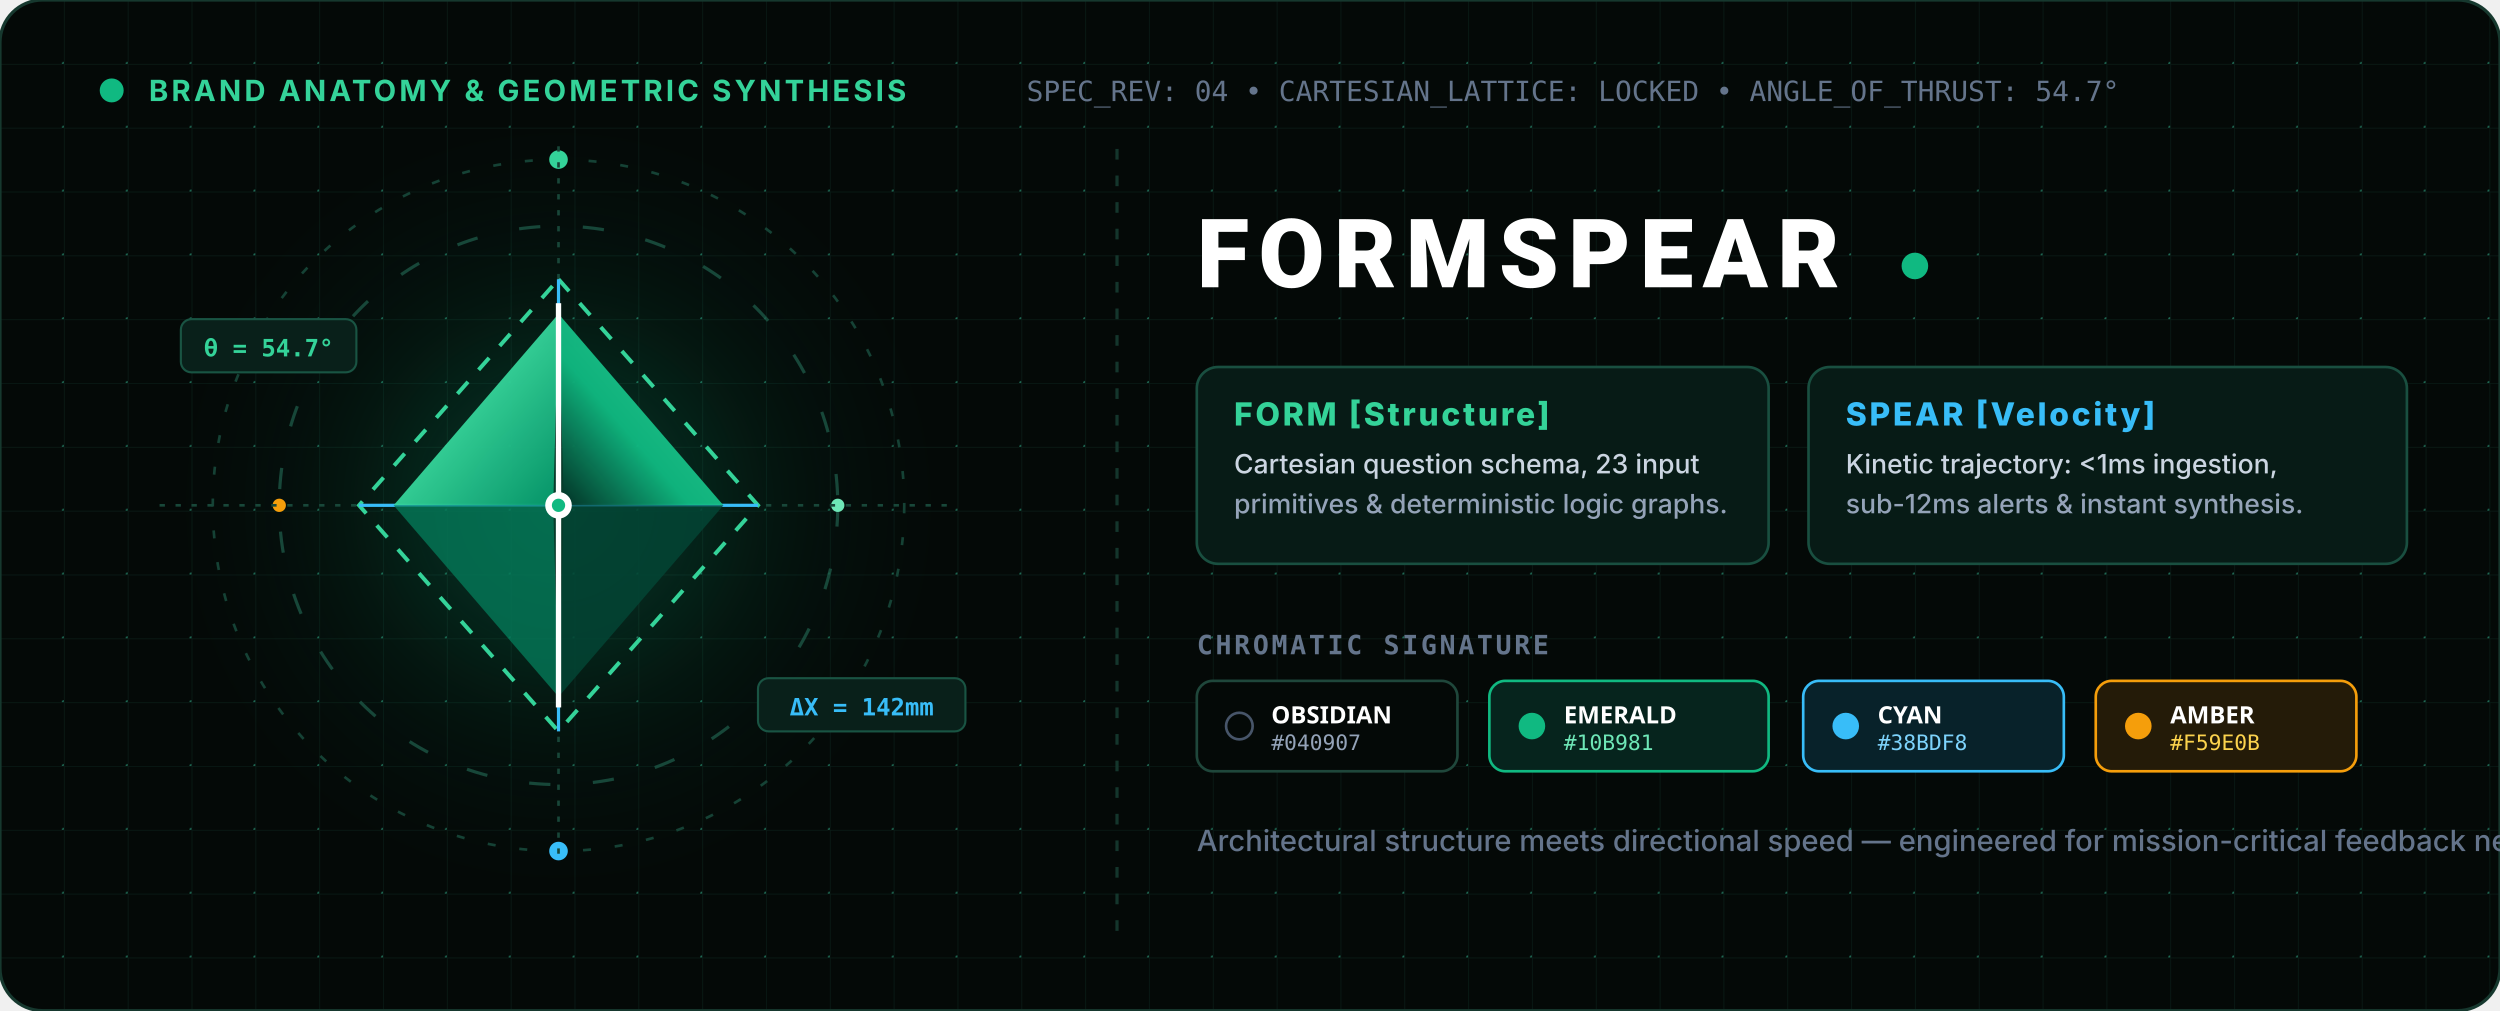
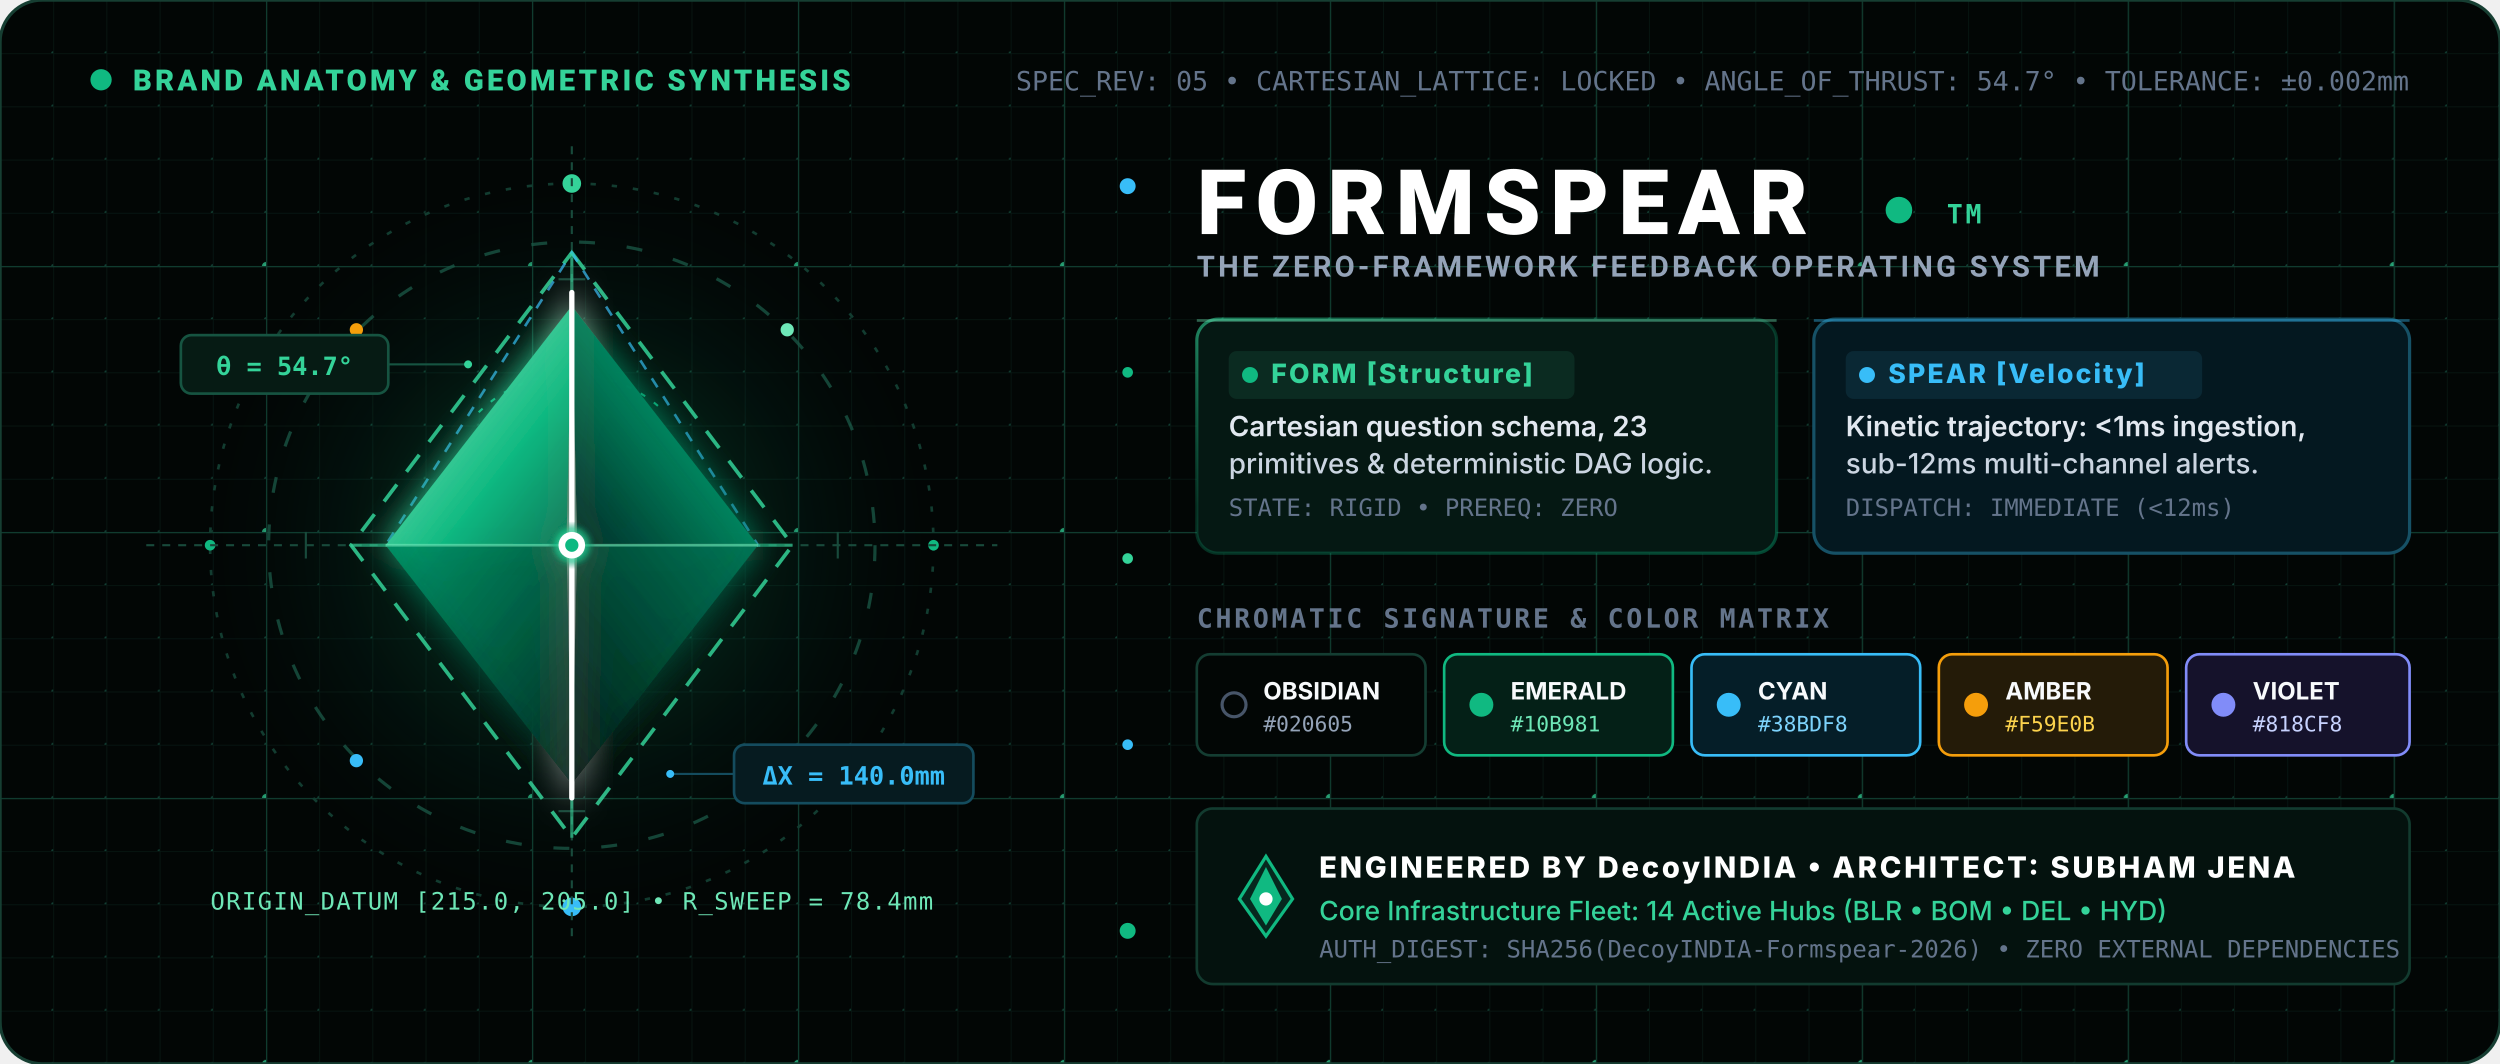
- <svg xmlns="http://www.w3.org/2000/svg" viewBox="0 0 940 380" width="100%" height="100%" fill="none">
+ <svg xmlns="http://www.w3.org/2000/svg" viewBox="0 0 940 400" width="100%" height="100%" fill="none">
  <defs>
-     <radialGradient id="mark-aura" cx="50%" cy="50%" r="55%">
-       <stop offset="0%" stop-color="#10B981" stop-opacity="0.32" />
-       <stop offset="50%" stop-color="#059669" stop-opacity="0.1" />
-       <stop offset="100%" stop-color="#040907" stop-opacity="0" />
+     <radialGradient id="bi-mark-aura" cx="50%" cy="50%" r="55%">
+       <stop offset="0%" stop-color="#10B981" stop-opacity="0.35" />
+       <stop offset="45%" stop-color="#059669" stop-opacity="0.12" />
+       <stop offset="85%" stop-color="#040907" stop-opacity="0.02" />
+       <stop offset="100%" stop-color="#020605" stop-opacity="0" />
    </radialGradient>
-     <linearGradient id="facet-grad-a" x1="0%" y1="0%" x2="100%" y2="100%">
-       <stop offset="0%" stop-color="#A7F3D0" />
-       <stop offset="50%" stop-color="#34D399" />
-       <stop offset="100%" stop-color="#059669" />
-     </linearGradient>
-     <linearGradient id="facet-grad-b" x1="100%" y1="0%" x2="0%" y2="100%">
+     <radialGradient id="bi-core-beacon" cx="50%" cy="50%" r="50%">
+       <stop offset="0%" stop-color="#FFFFFF" />
+       <stop offset="30%" stop-color="#6EE7B7" />
+       <stop offset="70%" stop-color="#10B981" stop-opacity="0.6" />
+       <stop offset="100%" stop-color="#047857" stop-opacity="0" />
+     </radialGradient>
+     <linearGradient id="bi-facet-left" x1="0%" y1="0%" x2="100%" y2="100%">
+       <stop offset="0%" stop-color="#D1FAE5" />
+       <stop offset="25%" stop-color="#6EE7B7" />
+       <stop offset="65%" stop-color="#10B981" />
+       <stop offset="100%" stop-color="#047857" />
+     </linearGradient>
+     <linearGradient id="bi-facet-right" x1="100%" y1="0%" x2="0%" y2="100%">
      <stop offset="0%" stop-color="#34D399" />
-       <stop offset="60%" stop-color="#10B981" />
+       <stop offset="40%" stop-color="#059669" />
+       <stop offset="80%" stop-color="#064E3B" />
      <stop offset="100%" stop-color="#022C22" />
    </linearGradient>
-     <linearGradient id="blueprint-line" x1="0%" y1="0%" x2="100%" y2="0%">
-       <stop offset="0%" stop-color="#10B981" stop-opacity="0.1" />
-       <stop offset="50%" stop-color="#38BDF8" stop-opacity="0.8" />
-       <stop offset="100%" stop-color="#10B981" stop-opacity="0.1" />
-     </linearGradient>
-     <pattern id="diag-blueprint-grid" width="24" height="24" patternUnits="userSpaceOnUse">
-       <path d="M 24 0 L 0 0 0 24" fill="none" stroke="#0E2D24" stroke-width="0.6" stroke-opacity="0.5" />
-       <circle cx="24" cy="24" r="0.8" fill="#1C5E4B" />
+     <linearGradient id="bi-facet-base-left" x1="0%" y1="0%" x2="100%" y2="100%">
+       <stop offset="0%" stop-color="#059669" />
+       <stop offset="100%" stop-color="#022C22" />
+     </linearGradient>
+     <linearGradient id="bi-facet-base-right" x1="100%" y1="0%" x2="0%" y2="100%">
+       <stop offset="0%" stop-color="#047857" />
+       <stop offset="100%" stop-color="#011B14" />
+     </linearGradient>
+     <linearGradient id="bi-glass-rim" x1="0%" y1="0%" x2="100%" y2="100%">
+       <stop offset="0%" stop-color="#34D399" stop-opacity="0.6" />
+       <stop offset="40%" stop-color="#10B981" stop-opacity="0.2" />
+       <stop offset="100%" stop-color="#059669" stop-opacity="0.45" />
+     </linearGradient>
+     <linearGradient id="bi-spear-sheen" x1="0%" y1="0%" x2="100%" y2="0%">
+       <stop offset="0%" stop-color="#10B981" stop-opacity="0" />
+       <stop offset="50%" stop-color="#FFFFFF" stop-opacity="0.9" />
+       <stop offset="100%" stop-color="#10B981" stop-opacity="0" />
+     </linearGradient>
+     <linearGradient id="bi-laser-divider" x1="0%" y1="0%" x2="0%" y2="100%">
+       <stop offset="0%" stop-color="#10B981" stop-opacity="0.05" />
+       <stop offset="25%" stop-color="#34D399" stop-opacity="0.75" />
+       <stop offset="50%" stop-color="#38BDF8" stop-opacity="0.95" />
+       <stop offset="75%" stop-color="#10B981" stop-opacity="0.75" />
+       <stop offset="100%" stop-color="#059669" stop-opacity="0.05" />
+     </linearGradient>
+     <pattern id="bi-blueprint-subgrid" width="20" height="20" patternUnits="userSpaceOnUse">
+       <path d="M 20 0 L 0 0 0 20" fill="none" stroke="#0E2D24" stroke-width="0.5" stroke-opacity="0.5" />
+       <circle cx="20" cy="20" r="0.75" fill="#1C5E4B" fill-opacity="0.6" />
    </pattern>
+     <pattern id="bi-blueprint-majorgrid" width="100" height="100" patternUnits="userSpaceOnUse">
+       <rect width="100" height="100" fill="url(#bi-blueprint-subgrid)" />
+       <path d="M 100 0 L 0 0 0 100" fill="none" stroke="#164D3D" stroke-width="1" stroke-opacity="0.7" />
+       <circle cx="100" cy="100" r="1.5" fill="#34D399" fill-opacity="0.7" />
+     </pattern>
+     <filter id="bi-emblem-glow" x="-40%" y="-40%" width="180%" height="180%">
+       <feGaussianBlur stdDeviation="6" result="blur" />
+       <feMerge>
+         <feMergeNode in="blur" />
+         <feMergeNode in="SourceGraphic" />
+       </feMerge>
+     </filter>
+     <filter id="bi-laser-glow" x="-30%" y="-30%" width="160%" height="160%">
+       <feGaussianBlur stdDeviation="3" result="glow" />
+       <feMerge>
+         <feMergeNode in="glow" />
+         <feMergeNode in="SourceGraphic" />
+       </feMerge>
+     </filter>
    <style>
-       @keyframes stroke-blueprint {
-         0% { stroke-dashoffset: 560; opacity: 0.15; }
-         45% { stroke-dashoffset: 0; opacity: 1; }
-         90%, 100% { stroke-dashoffset: 0; opacity: 0.8; }
-       }
-       @keyframes compass-rotate-cw {
+       @keyframes bi-blueprint-draft {
+         0% { stroke-dashoffset: 720; opacity: 0.2; }
+         40% { stroke-dashoffset: 0; opacity: 1; }
+         85%, 100% { stroke-dashoffset: 0; opacity: 0.85; }
+       }
+       @keyframes bi-compass-spin-cw {
        0% { transform: rotate(0deg); }
        100% { transform: rotate(360deg); }
      }
-       @keyframes compass-rotate-ccw {
+       @keyframes bi-compass-spin-ccw {
        0% { transform: rotate(360deg); }
        100% { transform: rotate(0deg); }
      }
-       @keyframes emblem-breathe {
-         0%, 100% { transform: scale(1); filter: drop-shadow(0 0 14px rgba(16, 185, 129, 0.4)); }
-         50% { transform: scale(1.03); filter: drop-shadow(0 0 28px rgba(52, 211, 153, 0.8)); }
-       }
-       @keyframes measurement-flash {
-         0%, 100% { opacity: 0.4; }
+       @keyframes bi-emblem-breathe {
+         0%, 100% { transform: translateY(0px) scale(1); filter: drop-shadow(0 0 14px rgba(16, 185, 129, 0.4)); }
+         50% { transform: translateY(-3px) scale(1.028); filter: drop-shadow(0 0 28px rgba(52, 211, 153, 0.85)); }
+       }
+       @keyframes bi-beacon-pulse {
+         0%, 100% { opacity: 0.4; transform: scale(0.9); }
+         50% { opacity: 1; transform: scale(1.25); }
+       }
+       @keyframes bi-caliper-flash {
+         0%, 100% { opacity: 0.55; }
        50% { opacity: 1; }
      }
-       @keyframes cursor-beacon {
-         0%, 100% { opacity: 0.2; }
-         50% { opacity: 1; }
+       @keyframes bi-text-sheen {
+         0% { transform: translateX(-180px); }
+         100% { transform: translateX(360px); }
      }

-       .blueprint-draw {
-         stroke-dasharray: 560;
-         animation: stroke-blueprint 5s cubic-bezier(0.4, 0, 0.2, 1) infinite;
-       }
-       .compass-cw {
-         transform-origin: 210px 190px;
-         animation: compass-rotate-cw 18s linear infinite;
-       }
-       .compass-ccw {
-         transform-origin: 210px 190px;
-         animation: compass-rotate-ccw 14s linear infinite;
-       }
-       .spear-emblem-core {
-         transform-origin: 210px 190px;
-         animation: emblem-breathe 4s ease-in-out infinite;
-       }
-       .dim-callout {
-         animation: measurement-flash 3s ease-in-out infinite;
-       }
-       .pulse-dot {
-         animation: cursor-beacon 1.6s ease-in-out infinite;
+       .bi-draft-line {
+         stroke-dasharray: 720;
+         animation: bi-blueprint-draft 6s cubic-bezier(0.25, 1, 0.5, 1) infinite;
+       }
+       .bi-caliper-cw {
+         transform-origin: 215px 205px;
+         animation: bi-compass-spin-cw 24s linear infinite;
+       }
+       .bi-caliper-ccw {
+         transform-origin: 215px 205px;
+         animation: bi-compass-spin-ccw 18s linear infinite;
+       }
+       .bi-emblem-core {
+         transform-origin: 215px 205px;
+         animation: bi-emblem-breathe 4.5s ease-in-out infinite;
+       }
+       .bi-beacon {
+         transform-origin: 215px 205px;
+         animation: bi-beacon-pulse 2s ease-in-out infinite;
+       }
+       .bi-callout {
+         animation: bi-caliper-flash 3.5s ease-in-out infinite;
      }

      @media (prefers-reduced-motion: reduce) {
-         .blueprint-draw, .compass-cw, .compass-ccw, .spear-emblem-core, .dim-callout, .pulse-dot {
+         .bi-draft-line, .bi-caliper-cw, .bi-caliper-ccw, .bi-emblem-core, .bi-beacon, .bi-callout {
          animation: none !important;
        }
      }
    </style>
  </defs>
-   <rect width="940" height="380" rx="16" fill="#040907" />
-   <rect width="940" height="380" rx="16" fill="url(#diag-blueprint-grid)" />
-   <rect width="940" height="380" rx="16" stroke="#16382E" stroke-width="1.2" />
-   <g transform="translate(36, 28)">
-     <circle cx="6" cy="6" r="4.5" fill="#10B981" class="pulse-dot" />
-     <text x="20" y="10" font-family="-apple-system, BlinkMacSystemFont, sans-serif" font-size="11" font-weight="700" fill="#34D399" letter-spacing="1.2">BRAND ANATOMY &amp; GEOMETRIC SYNTHESIS</text>
-     <text x="350" y="10" font-family="ui-monospace, monospace" font-size="10.5" fill="#64748B">SPEC_REV: 04 • CARTESIAN_LATTICE: LOCKED • ANGLE_OF_THRUST: 54.7°</text>
-   </g>
-   <line x1="420" y1="56" x2="420" y2="350" stroke="#14362C" stroke-width="1.2" stroke-dasharray="4, 6" />
-   <circle cx="210" cy="190" r="140" fill="url(#mark-aura)" />
-   <g class="compass-cw">
-     <circle cx="210" cy="190" r="130" stroke="#154235" stroke-width="1" stroke-dasharray="3, 9" />
-     <circle cx="210" cy="60" r="3.5" fill="#34D399" />
-     <circle cx="210" cy="320" r="3.5" fill="#38BDF8" />
-   </g>
-   <g class="compass-ccw">
-     <circle cx="210" cy="190" r="105" stroke="#1D5A48" stroke-width="1.2" stroke-dasharray="8, 16" opacity="0.75" />
-     <circle cx="105" cy="190" r="2.5" fill="#F59E0B" />
-     <circle cx="315" cy="190" r="2.5" fill="#6EE7B7" />
-   </g>
-   <line x1="60" y1="190" x2="360" y2="190" stroke="#184739" stroke-width="1" stroke-dasharray="2, 4" />
-   <line x1="210" y1="55" x2="210" y2="325" stroke="#184739" stroke-width="1" stroke-dasharray="2, 4" />
-   <g class="blueprint-draw">
-     <polygon points="210,105 285,190 210,275 135,190" fill="none" stroke="#34D399" stroke-width="1.5" stroke-dasharray="6, 6" />
-     <line x1="135" y1="190" x2="285" y2="190" stroke="#38BDF8" stroke-width="1.2" />
-     <line x1="210" y1="105" x2="210" y2="275" stroke="#38BDF8" stroke-width="1.2" />
-   </g>
-   <g class="spear-emblem-core">
-     <polygon points="210,118 208,190 148,190" fill="url(#facet-grad-a)" opacity="0.95" />
-     <polygon points="210,262 208,190 148,190" fill="#047857" opacity="0.8" />
-     <polygon points="210,118 212,190 272,190" fill="url(#facet-grad-b)" opacity="0.95" />
-     <polygon points="210,262 212,190 272,190" fill="#024434" opacity="0.85" />
-     <line x1="210" y1="114" x2="210" y2="266" stroke="#FFFFFF" stroke-width="2" />
-     <circle cx="210" cy="190" r="5" fill="#FFFFFF" />
-     <circle cx="210" cy="190" r="2.5" fill="#10B981" />
-   </g>
-   <g class="dim-callout" transform="translate(68, 120)">
-     <rect width="66" height="20" rx="4" fill="#09201A" stroke="#195443" stroke-width="0.8" />
-     <text x="33" y="14" text-anchor="middle" font-family="ui-monospace, monospace" font-size="9" font-weight="600" fill="#34D399">θ = 54.7°</text>
-   </g>
-   <g class="dim-callout" transform="translate(285, 255)">
-     <rect width="78" height="20" rx="4" fill="#09201A" stroke="#195443" stroke-width="0.8" />
-     <text x="39" y="14" text-anchor="middle" font-family="ui-monospace, monospace" font-size="9" font-weight="600" fill="#38BDF8">ΔX = 142mm</text>
-   </g>
-   <g transform="translate(450, 70)">
-     <text x="0" y="38" font-family="-apple-system, BlinkMacSystemFont, 'Segoe UI', Roboto, sans-serif" font-size="36" font-weight="900" fill="#FFFFFF" letter-spacing="3.5">
-       FORMSPEAR
-     </text>
-     <circle cx="270" cy="30" r="5" fill="#10B981" class="pulse-dot" />
+   <rect width="940" height="400" rx="16" fill="#020605" />
+   <rect width="940" height="400" rx="16" fill="url(#bi-blueprint-majorgrid)" />
+   <rect width="940" height="400" rx="16" stroke="#163E32" stroke-width="1.2" />
+   <g transform="translate(32, 24)">
+     <circle cx="6" cy="6" r="4" fill="#10B981" class="bi-beacon" />
+     <text x="18" y="10" font-family="-apple-system, BlinkMacSystemFont, 'Segoe UI', Roboto, sans-serif" font-size="11" font-weight="800" fill="#34D399" letter-spacing="1.2">BRAND ANATOMY &amp; GEOMETRIC SYNTHESIS</text>
+     <text x="350" y="10" font-family="ui-monospace, monospace" font-size="10" fill="#64748B">SPEC_REV: 05 • CARTESIAN_LATTICE: LOCKED • ANGLE_OF_THRUST: 54.7° • TOLERANCE: ±0.002mm</text>
+   </g>
+   <line x1="424" y1="50" x2="424" y2="376" stroke="url(#bi-laser-divider)" stroke-width="1.5" filter="url(#bi-laser-glow)" />
+   <g transform="translate(424, 70)">
+     <circle cx="0" cy="0" r="3" fill="#38BDF8" />
+     <circle cx="0" cy="70" r="2" fill="#10B981" />
+     <circle cx="0" cy="140" r="2" fill="#34D399" />
+     <circle cx="0" cy="210" r="2" fill="#38BDF8" />
+     <circle cx="0" cy="280" r="3" fill="#10B981" />
+   </g>
+   <circle cx="215" cy="205" r="145" fill="url(#bi-mark-aura)" />
+   <g class="bi-caliper-cw">
+     <circle cx="215" cy="205" r="136" stroke="#123C30" stroke-width="1" stroke-dasharray="2, 6" />
+     <circle cx="215" cy="69" r="3.5" fill="#34D399" />
+     <circle cx="215" cy="341" r="3.5" fill="#38BDF8" />
+     <circle cx="79" cy="205" r="2" fill="#10B981" />
+     <circle cx="351" cy="205" r="2" fill="#10B981" />
+   </g>
+   <g class="bi-caliper-ccw">
+     <circle cx="215" cy="205" r="114" stroke="#195443" stroke-width="1.2" stroke-dasharray="6, 12" opacity="0.8" />
+     <circle cx="134" cy="124" r="2.5" fill="#F59E0B" />
+     <circle cx="296" cy="286" r="2.5" fill="#A78BFA" />
+     <circle cx="296" cy="124" r="2.5" fill="#6EE7B7" />
+     <circle cx="134" cy="286" r="2.5" fill="#38BDF8" />
+   </g>
+   <g stroke="#184A3B" stroke-width="0.8">
+     <line x1="55" y1="205" x2="375" y2="205" stroke-dasharray="3, 3" />
+     <line x1="215" y1="55" x2="215" y2="355" stroke-dasharray="3, 3" />
+     <line x1="115" y1="200" x2="115" y2="210" />
+     <line x1="165" y1="202" x2="165" y2="208" />
+     <line x1="265" y1="202" x2="265" y2="208" />
+     <line x1="315" y1="200" x2="315" y2="210" />
+     <line x1="210" y1="105" x2="220" y2="105" />
+     <line x1="212" y1="155" x2="218" y2="155" />
+     <line x1="212" y1="255" x2="218" y2="255" />
+     <line x1="210" y1="305" x2="220" y2="305" />
+   </g>
+   <g class="bi-draft-line" stroke="#34D399" stroke-width="1.4" fill="none">
+     <polygon points="215,95 298,205 215,315 132,205" stroke-dasharray="8, 6" opacity="0.85" />
+     <polygon points="215,95 285,205 145,205" stroke="#38BDF8" stroke-width="1" stroke-dasharray="4, 4" opacity="0.7" />
+     <line x1="132" y1="205" x2="298" y2="205" stroke="#34D399" stroke-width="1.2" opacity="0.6" />
+     <line x1="215" y1="95" x2="215" y2="315" stroke="#34D399" stroke-width="1.2" opacity="0.6" />
+     <path d="M 180,155 A 50,50 0 0,1 250,155" stroke="#10B981" stroke-width="0.8" stroke-dasharray="2, 4" />
+   </g>
+   <g class="bi-emblem-core" filter="url(#bi-emblem-glow)">
+     <polygon points="215,115 213,205 145,205" fill="url(#bi-facet-left)" opacity="0.96" />
+     <polygon points="215,295 213,205 145,205" fill="url(#bi-facet-base-left)" opacity="0.88" />
+     <polygon points="215,115 217,205 285,205" fill="url(#bi-facet-right)" opacity="0.96" />
+     <polygon points="215,295 217,205 285,205" fill="url(#bi-facet-base-right)" opacity="0.92" />
+     <line x1="215" y1="110" x2="215" y2="300" stroke="#FFFFFF" stroke-width="2" stroke-linecap="round" />
+     <line x1="145" y1="205" x2="285" y2="205" stroke="#6EE7B7" stroke-width="1" stroke-opacity="0.6" />
+     <circle cx="215" cy="205" r="9" fill="url(#bi-core-beacon)" />
+     <circle cx="215" cy="205" r="5" fill="#FFFFFF" />
+     <circle cx="215" cy="205" r="2.5" fill="#10B981" />
+   </g>
+   <g class="bi-callout" transform="translate(68, 126)">
+     <rect width="78" height="22" rx="4" fill="#061B14" stroke="#165441" stroke-width="1" />
+     <text x="39" y="15" text-anchor="middle" font-family="ui-monospace, monospace" font-size="9.5" font-weight="700" fill="#34D399">θ = 54.7°</text>
+     <line x1="78" y1="11" x2="108" y2="11" stroke="#165441" stroke-width="0.8" />
+     <circle cx="108" cy="11" r="1.5" fill="#34D399" />
+   </g>
+   <g class="bi-callout" transform="translate(276, 280)">
+     <rect width="90" height="22" rx="4" fill="#061B20" stroke="#144C5E" stroke-width="1" />
+     <text x="45" y="15" text-anchor="middle" font-family="ui-monospace, monospace" font-size="9.5" font-weight="700" fill="#38BDF8">ΔX = 140.0mm</text>
+     <line x1="0" y1="11" x2="-24" y2="11" stroke="#144C5E" stroke-width="0.8" />
+     <circle cx="-24" cy="11" r="1.5" fill="#38BDF8" />
+   </g>
+   <g class="bi-callout" transform="translate(215, 342)">
+     <text x="0" y="0" text-anchor="middle" font-family="ui-monospace, monospace" font-size="9" fill="#6EE7B7" letter-spacing="0.5">ORIGIN_DATUM [215.0, 205.0] • R_SWEEP = 78.4mm</text>
+   </g>
+   <g transform="translate(450, 52)">
+     <g>
+       <text x="0" y="36" font-family="-apple-system, BlinkMacSystemFont, 'Segoe UI', Roboto, sans-serif" font-size="34" font-weight="900" fill="#FFFFFF" letter-spacing="3.5">
+         FORMSPEAR
+       </text>
+       <circle cx="264" cy="27" r="5" fill="#10B981" class="bi-beacon" />
+       <text x="282" y="32" font-family="ui-monospace, monospace" font-size="10" font-weight="700" fill="#34D399" letter-spacing="1">TM</text>
+       <text x="0" y="52" font-family="-apple-system, BlinkMacSystemFont, 'Segoe UI', Roboto, sans-serif" font-size="11" font-weight="600" fill="#94A3B8" letter-spacing="1.2">
+         THE ZERO-FRAMEWORK FEEDBACK OPERATING SYSTEM
+       </text>
+     </g>
    <g transform="translate(0, 68)">
-       <rect x="0" y="0" width="215" height="74" rx="8" fill="#071B16" stroke="#194F40" stroke-width="1" />
-       <text x="14" y="22" font-family="-apple-system, BlinkMacSystemFont, sans-serif" font-size="12" font-weight="800" fill="#34D399" letter-spacing="1">FORM [Structure]</text>
-       <text x="14" y="40" font-family="-apple-system, BlinkMacSystemFont, sans-serif" font-size="10" font-weight="500" fill="#CBD5E1">Cartesian question schema, 23 input</text>
-       <text x="14" y="55" font-family="-apple-system, BlinkMacSystemFont, sans-serif" font-size="10" font-weight="500" fill="#94A3B8">primitives &amp; deterministic logic graphs.</text>
-       <rect x="230" y="0" width="225" height="74" rx="8" fill="#071B16" stroke="#194F40" stroke-width="1" />
-       <text x="244" y="22" font-family="-apple-system, BlinkMacSystemFont, sans-serif" font-size="12" font-weight="800" fill="#38BDF8" letter-spacing="1">SPEAR [Velocity]</text>
-       <text x="244" y="40" font-family="-apple-system, BlinkMacSystemFont, sans-serif" font-size="10" font-weight="500" fill="#CBD5E1">Kinetic trajectory: &lt;1ms ingestion,</text>
-       <text x="244" y="55" font-family="-apple-system, BlinkMacSystemFont, sans-serif" font-size="10" font-weight="500" fill="#94A3B8">sub-12ms alerts &amp; instant synthesis.</text>
-     </g>
-     <g transform="translate(0, 162)">
-       <text x="0" y="14" font-family="ui-monospace, monospace" font-size="10" font-weight="700" fill="#64748B" letter-spacing="1">CHROMATIC SIGNATURE</text>
-       <g transform="translate(0, 24)">
-         <rect width="98" height="34" rx="6" fill="#040907" stroke="#1F473B" stroke-width="1" />
-         <circle cx="16" cy="17" r="5" fill="#040907" stroke="#475569" stroke-width="1" />
-         <text x="28" y="16" font-family="sans-serif" font-size="9" font-weight="700" fill="#FFFFFF">OBSIDIAN</text>
-         <text x="28" y="26" font-family="ui-monospace, monospace" font-size="8" fill="#94A3B8">#040907</text>
-       </g>
-       <g transform="translate(110, 24)">
-         <rect width="105" height="34" rx="6" fill="#06241D" stroke="#10B981" stroke-width="1" />
-         <circle cx="16" cy="17" r="5" fill="#10B981" />
-         <text x="28" y="16" font-family="sans-serif" font-size="9" font-weight="700" fill="#FFFFFF">EMERALD</text>
-         <text x="28" y="26" font-family="ui-monospace, monospace" font-size="8" fill="#6EE7B7">#10B981</text>
-       </g>
-       <g transform="translate(228, 24)">
-         <rect width="98" height="34" rx="6" fill="#08222A" stroke="#38BDF8" stroke-width="1" />
-         <circle cx="16" cy="17" r="5" fill="#38BDF8" />
-         <text x="28" y="16" font-family="sans-serif" font-size="9" font-weight="700" fill="#FFFFFF">CYAN</text>
-         <text x="28" y="26" font-family="ui-monospace, monospace" font-size="8" fill="#7DD3FC">#38BDF8</text>
-       </g>
-       <g transform="translate(338, 24)">
-         <rect width="98" height="34" rx="6" fill="#241B08" stroke="#F59E0B" stroke-width="1" />
-         <circle cx="16" cy="17" r="5" fill="#F59E0B" />
-         <text x="28" y="16" font-family="sans-serif" font-size="9" font-weight="700" fill="#FFFFFF">AMBER</text>
-         <text x="28" y="26" font-family="ui-monospace, monospace" font-size="8" fill="#FCD34D">#F59E0B</text>
-       </g>
-     </g>
-     <text x="0" y="250" font-family="-apple-system, BlinkMacSystemFont, sans-serif" font-size="11" font-weight="500" fill="#64748B">
-       Architectural structure meets directional speed — engineered for mission-critical feedback networks.
-     </text>
+       <g transform="translate(0, 0)">
+         <rect width="218" height="88" rx="8" fill="#051813" stroke="url(#bi-glass-rim)" stroke-width="1.2" />
+         <rect x="0" y="0" width="218" height="1" fill="#6EE7B7" fill-opacity="0.4" />
+         <rect x="12" y="12" width="130" height="18" rx="3" fill="#0B2B21" />
+         <circle cx="20" cy="21" r="3" fill="#10B981" />
+         <text x="28" y="24" font-family="-apple-system, BlinkMacSystemFont, sans-serif" font-size="10" font-weight="800" fill="#34D399" letter-spacing="0.8">FORM [Structure]</text>
+         <text x="12" y="44" font-family="-apple-system, BlinkMacSystemFont, sans-serif" font-size="10.5" font-weight="600" fill="#E2E8F0">Cartesian question schema, 23</text>
+         <text x="12" y="58" font-family="-apple-system, BlinkMacSystemFont, sans-serif" font-size="10.5" font-weight="500" fill="#CBD5E1">primitives &amp; deterministic DAG logic.</text>
+         <text x="12" y="74" font-family="ui-monospace, monospace" font-size="9" fill="#64748B">STATE: RIGID • PREREQ: ZERO</text>
+       </g>
+       <g transform="translate(232, 0)">
+         <rect width="224" height="88" rx="8" fill="#041820" stroke="#165166" stroke-width="1.2" />
+         <rect x="0" y="0" width="224" height="1" fill="#38BDF8" fill-opacity="0.4" />
+         <rect x="12" y="12" width="134" height="18" rx="3" fill="#0A2834" />
+         <circle cx="20" cy="21" r="3" fill="#38BDF8" />
+         <text x="28" y="24" font-family="-apple-system, BlinkMacSystemFont, sans-serif" font-size="10" font-weight="800" fill="#38BDF8" letter-spacing="0.8">SPEAR [Velocity]</text>
+         <text x="12" y="44" font-family="-apple-system, BlinkMacSystemFont, sans-serif" font-size="10.5" font-weight="600" fill="#E2E8F0">Kinetic trajectory: &lt;1ms ingestion,</text>
+         <text x="12" y="58" font-family="-apple-system, BlinkMacSystemFont, sans-serif" font-size="10.5" font-weight="500" fill="#CBD5E1">sub-12ms multi-channel alerts.</text>
+         <text x="12" y="74" font-family="ui-monospace, monospace" font-size="9" fill="#64748B">DISPATCH: IMMEDIATE (&lt;12ms)</text>
+       </g>
+     </g>
+     <g transform="translate(0, 172)">
+       <text x="0" y="12" font-family="ui-monospace, monospace" font-size="10" font-weight="700" fill="#64748B" letter-spacing="1">CHROMATIC SIGNATURE &amp; COLOR MATRIX</text>
+       <g transform="translate(0, 22)">
+         <rect width="86" height="38" rx="5" fill="#020605" stroke="#143D32" stroke-width="1" />
+         <circle cx="14" cy="19" r="4.5" fill="#020605" stroke="#475569" stroke-width="1.2" />
+         <text x="25" y="17" font-family="-apple-system, BlinkMacSystemFont, sans-serif" font-size="9" font-weight="700" fill="#F8FAFC">OBSIDIAN</text>
+         <text x="25" y="29" font-family="ui-monospace, monospace" font-size="8" fill="#94A3B8">#020605</text>
+       </g>
+       <g transform="translate(93, 22)">
+         <rect width="86" height="38" rx="5" fill="#042017" stroke="#10B981" stroke-width="1" />
+         <circle cx="14" cy="19" r="4.5" fill="#10B981" />
+         <text x="25" y="17" font-family="-apple-system, BlinkMacSystemFont, sans-serif" font-size="9" font-weight="700" fill="#F8FAFC">EMERALD</text>
+         <text x="25" y="29" font-family="ui-monospace, monospace" font-size="8" fill="#6EE7B7">#10B981</text>
+       </g>
+       <g transform="translate(186, 22)">
+         <rect width="86" height="38" rx="5" fill="#051E28" stroke="#38BDF8" stroke-width="1" />
+         <circle cx="14" cy="19" r="4.5" fill="#38BDF8" />
+         <text x="25" y="17" font-family="-apple-system, BlinkMacSystemFont, sans-serif" font-size="9" font-weight="700" fill="#F8FAFC">CYAN</text>
+         <text x="25" y="29" font-family="ui-monospace, monospace" font-size="8" fill="#7DD3FC">#38BDF8</text>
+       </g>
+       <g transform="translate(279, 22)">
+         <rect width="86" height="38" rx="5" fill="#241B08" stroke="#F59E0B" stroke-width="1" />
+         <circle cx="14" cy="19" r="4.5" fill="#F59E0B" />
+         <text x="25" y="17" font-family="-apple-system, BlinkMacSystemFont, sans-serif" font-size="9" font-weight="700" fill="#F8FAFC">AMBER</text>
+         <text x="25" y="29" font-family="ui-monospace, monospace" font-size="8" fill="#FCD34D">#F59E0B</text>
+       </g>
+       <g transform="translate(372, 22)">
+         <rect width="84" height="38" rx="5" fill="#15122B" stroke="#818CF8" stroke-width="1" />
+         <circle cx="14" cy="19" r="4.5" fill="#818CF8" />
+         <text x="25" y="17" font-family="-apple-system, BlinkMacSystemFont, sans-serif" font-size="9" font-weight="700" fill="#F8FAFC">VIOLET</text>
+         <text x="25" y="29" font-family="ui-monospace, monospace" font-size="8" fill="#C7D2FE">#818CF8</text>
+       </g>
+     </g>
+     <g transform="translate(0, 252)">
+       <rect width="456" height="66" rx="6" fill="#04120E" stroke="#123B2F" stroke-width="1" />
+       <g transform="translate(14, 16)">
+         <polygon points="12,2 22,18 12,32 2,18" fill="#06281E" stroke="#10B981" stroke-width="1.2" />
+         <polygon points="12,6 18,18 12,28 6,18" fill="#10B981" />
+         <circle cx="12" cy="18" r="2.5" fill="#FFFFFF" />
+       </g>
+       <text x="46" y="26" font-family="-apple-system, BlinkMacSystemFont, sans-serif" font-size="11" font-weight="800" fill="#FFFFFF" letter-spacing="1">
+         ENGINEERED BY DecoyINDIA • ARCHITECT: SUBHAM JENA
+       </text>
+       <text x="46" y="42" font-family="-apple-system, BlinkMacSystemFont, sans-serif" font-size="10" font-weight="500" fill="#34D399">
+         Core Infrastructure Fleet: 14 Active Hubs (BLR • BOM • DEL • HYD)
+       </text>
+       <text x="46" y="56" font-family="ui-monospace, monospace" font-size="9" fill="#64748B">
+         AUTH_DIGEST: SHA256(DecoyINDIA-Formspear-2026) • ZERO EXTERNAL DEPENDENCIES
+       </text>
+     </g>
  </g>
</svg>
